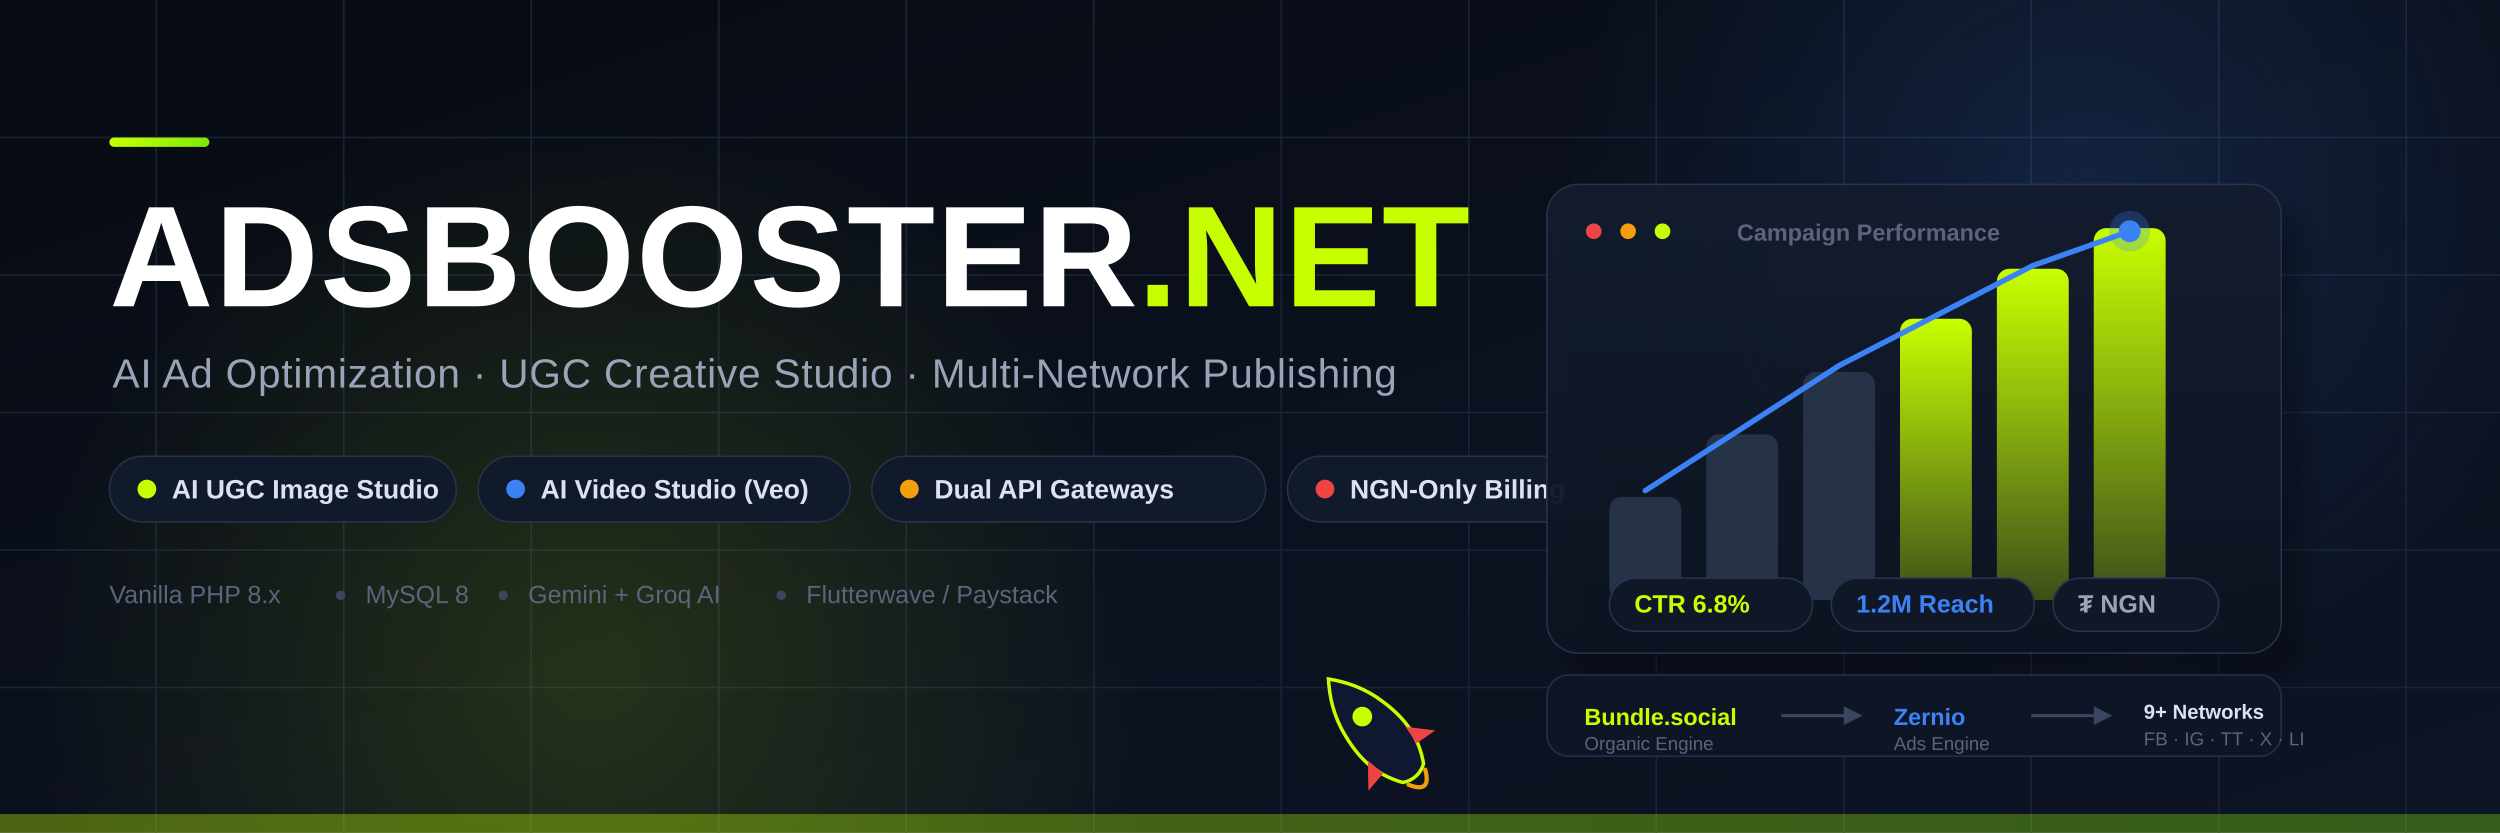
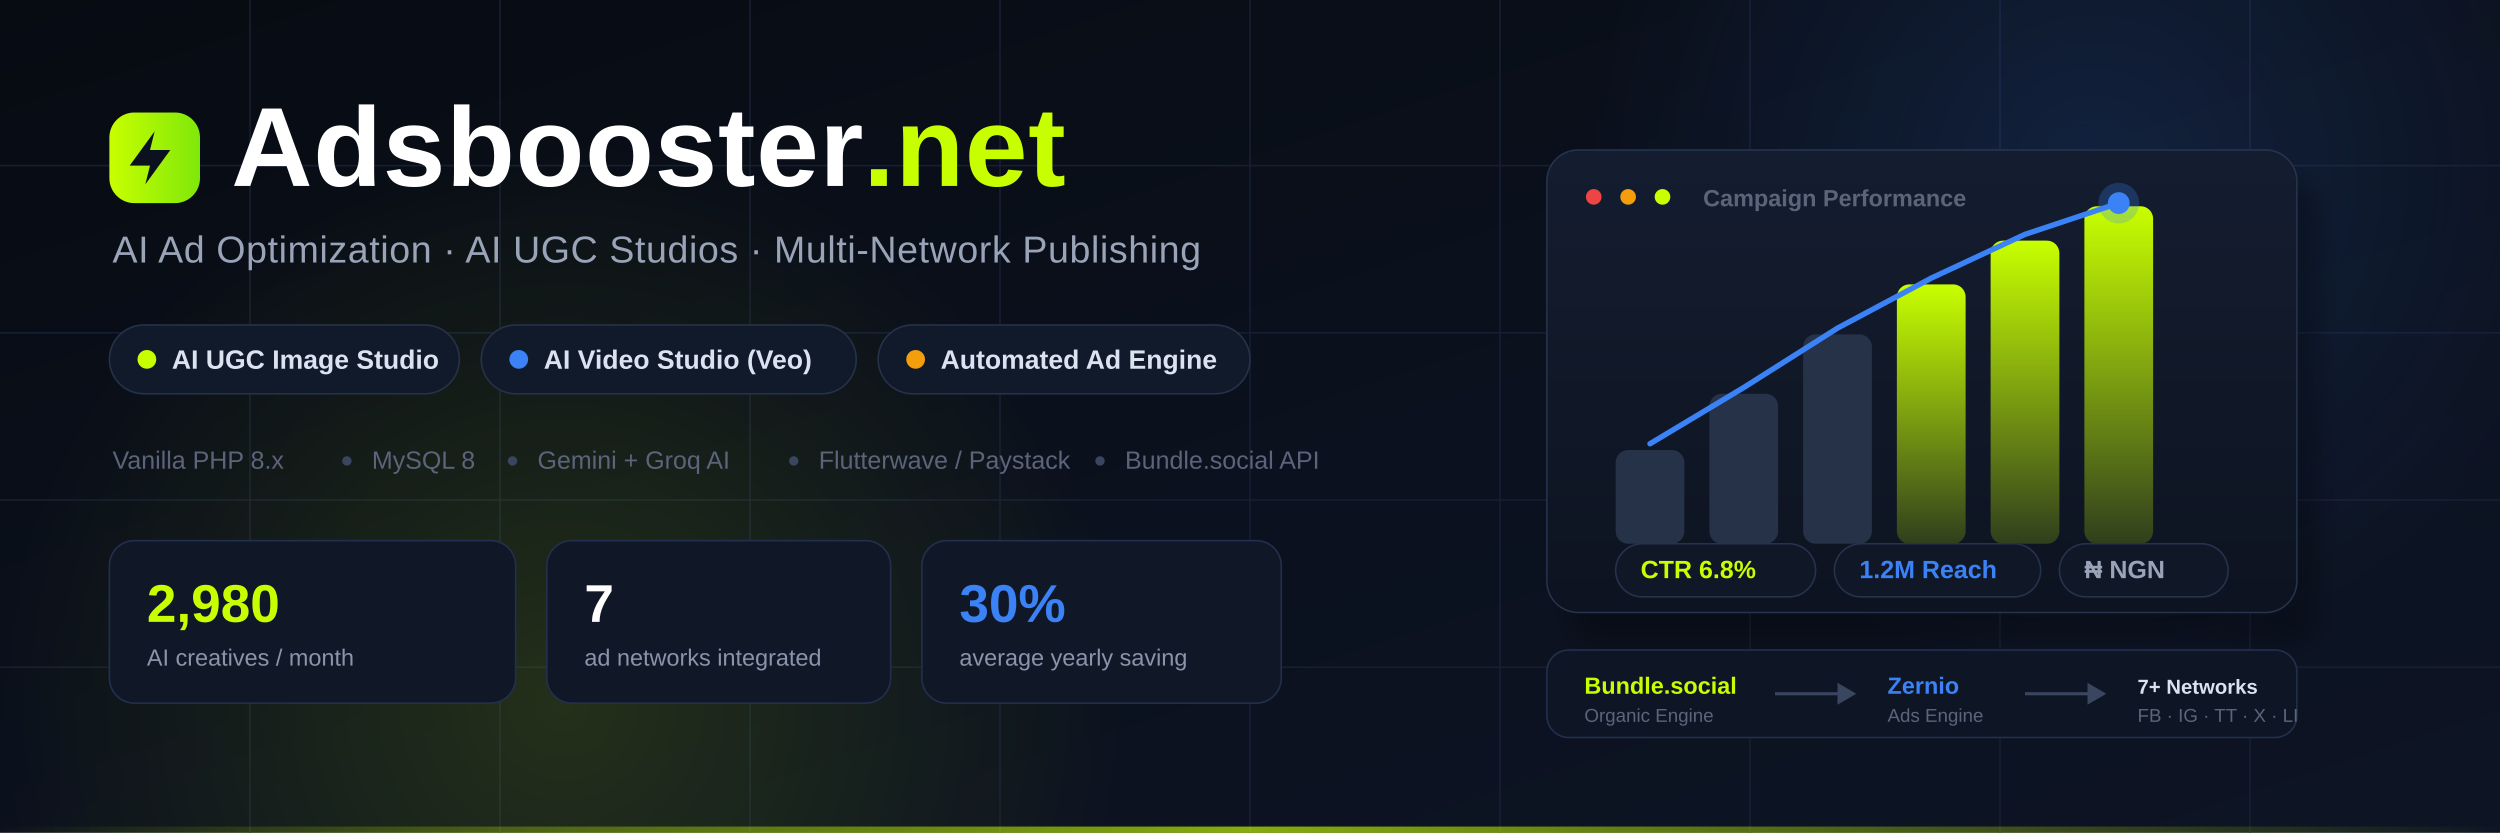
<svg xmlns="http://www.w3.org/2000/svg" viewBox="0 0 1600 533" font-family="Segoe UI, Arial, sans-serif">
  <defs>
    <linearGradient id="bg" x1="0" y1="0" x2="1" y2="1">
      <stop offset="0" stop-color="#070b12" />
      <stop offset="0.55" stop-color="#0b111e" />
      <stop offset="1" stop-color="#0d1424" />
    </linearGradient>
    <linearGradient id="lime" x1="0" y1="0" x2="1" y2="0">
      <stop offset="0" stop-color="#c8ff00" />
      <stop offset="1" stop-color="#7fe80a" />
    </linearGradient>
-     <linearGradient id="bar1" x1="0" y1="1" x2="0" y2="0">
-       <stop offset="0" stop-color="#c8ff00" stop-opacity="0.25" />
+     <linearGradient id="bar" x1="0" y1="1" x2="0" y2="0">
+       <stop offset="0" stop-color="#c8ff00" stop-opacity="0.18" />
      <stop offset="1" stop-color="#c8ff00" />
    </linearGradient>
    <linearGradient id="card" x1="0" y1="0" x2="0" y2="1">
-       <stop offset="0" stop-color="#131c2e" stop-opacity="0.95" />
-       <stop offset="1" stop-color="#0d1320" stop-opacity="0.95" />
+       <stop offset="0" stop-color="#141d30" />
+       <stop offset="1" stop-color="#0d1320" />
+     </linearGradient>
+     <linearGradient id="edge" x1="0" y1="0" x2="1" y2="0">
+       <stop offset="0" stop-color="#c8ff00" stop-opacity="0" />
+       <stop offset="0.5" stop-color="#c8ff00" stop-opacity="0.65" />
+       <stop offset="1" stop-color="#c8ff00" stop-opacity="0" />
    </linearGradient>
    <radialGradient id="glowLime" cx="0.5" cy="0.5" r="0.5">
-       <stop offset="0" stop-color="#c8ff00" stop-opacity="0.14" />
+       <stop offset="0" stop-color="#c8ff00" stop-opacity="0.13" />
      <stop offset="1" stop-color="#c8ff00" stop-opacity="0" />
    </radialGradient>
    <radialGradient id="glowBlue" cx="0.5" cy="0.5" r="0.5">
-       <stop offset="0" stop-color="#3b82f6" stop-opacity="0.16" />
+       <stop offset="0" stop-color="#3b82f6" stop-opacity="0.15" />
      <stop offset="1" stop-color="#3b82f6" stop-opacity="0" />
    </radialGradient>
    <filter id="soft" x="-40%" y="-40%" width="180%" height="180%">
-       <feGaussianBlur stdDeviation="7" />
+       <feGaussianBlur stdDeviation="8" />
    </filter>
  </defs>
  <rect width="1600" height="533" fill="url(#bg)" />
-   <g stroke="#1a2338" stroke-width="1">
-     <path d="M0 88 H1600 M0 176 H1600 M0 264 H1600 M0 352 H1600 M0 440 H1600" />
-     <path d="M100 0 V533 M220 0 V533 M340 0 V533 M460 0 V533 M580 0 V533 M700 0 V533 M820 0 V533 M940 0 V533 M1060 0 V533 M1180 0 V533 M1300 0 V533 M1420 0 V533 M1540 0 V533" />
+   <g stroke="#161f33" stroke-width="1">
+     <path d="M0 106 H1600 M0 213 H1600 M0 320 H1600 M0 427 H1600" />
+     <path d="M160 0 V533 M320 0 V533 M480 0 V533 M640 0 V533 M800 0 V533 M960 0 V533 M1120 0 V533 M1280 0 V533 M1440 0 V533" />
  </g>
-   <circle cx="1330" cy="120" r="330" fill="url(#glowBlue)" />
-   <circle cx="380" cy="430" r="360" fill="url(#glowLime)" />
+   <circle cx="1340" cy="110" r="330" fill="url(#glowBlue)" />
+   <circle cx="360" cy="450" r="360" fill="url(#glowLime)" />
  <g>
-     <rect x="70" y="88" width="64" height="6" rx="3" fill="url(#lime)" />
-     <text x="70" y="196" fill="#ffffff" font-size="92" font-weight="800" letter-spacing="1">ADSBOOSTER<tspan fill="#c8ff00">.NET</tspan>
+     <rect x="70" y="72" width="58" height="58" rx="16" fill="url(#lime)" />
+     <path d="M99 84 L83 106 L96 106 L93 118 L109 96 L96 96 Z" fill="#0b111e" />
+     <text x="148" y="119" fill="#ffffff" font-size="72" font-weight="800" letter-spacing="0.5">Adsbooster<tspan fill="#c8ff00">.net</tspan>
    </text>
-     <text x="72" y="248" fill="#9aa4b8" font-size="26" font-weight="400" letter-spacing="0.5">AI Ad Optimization · UGC Creative Studio · Multi-Network Publishing</text>
+     <text x="72" y="168" fill="#9aa4b8" font-size="24" font-weight="400" letter-spacing="0.4">AI Ad Optimization · AI UGC Studios · Multi-Network Publishing</text>
    <g font-size="17" font-weight="600">
-       <rect x="70" y="292" width="222" height="42" rx="21" fill="#111a2b" stroke="#253248" />
-       <circle cx="94" cy="313" r="6" fill="#c8ff00" />
-       <text x="110" y="319" fill="#dbe3f0">AI UGC Image Studio</text>
-       <rect x="306" y="292" width="238" height="42" rx="21" fill="#111a2b" stroke="#253248" />
-       <circle cx="330" cy="313" r="6" fill="#3b82f6" />
-       <text x="346" y="319" fill="#dbe3f0">AI Video Studio (Veo)</text>
-       <rect x="558" y="292" width="252" height="42" rx="21" fill="#111a2b" stroke="#253248" />
-       <circle cx="582" cy="313" r="6" fill="#f59e0b" />
-       <text x="598" y="319" fill="#dbe3f0">Dual API Gateways</text>
-       <rect x="824" y="292" width="210" height="42" rx="21" fill="#111a2b" stroke="#253248" />
-       <circle cx="848" cy="313" r="6" fill="#ef4444" />
-       <text x="864" y="319" fill="#dbe3f0">NGN-Only Billing</text>
+       <rect x="70" y="208" width="224" height="44" rx="22" fill="#111a2b" stroke="#253248" />
+       <circle cx="94" cy="230" r="6" fill="#c8ff00" />
+       <text x="110" y="236" fill="#dbe3f0">AI UGC Image Studio</text>
+       <rect x="308" y="208" width="240" height="44" rx="22" fill="#111a2b" stroke="#253248" />
+       <circle cx="332" cy="230" r="6" fill="#3b82f6" />
+       <text x="348" y="236" fill="#dbe3f0">AI Video Studio (Veo)</text>
+       <rect x="562" y="208" width="238" height="44" rx="22" fill="#111a2b" stroke="#253248" />
+       <circle cx="586" cy="230" r="6" fill="#f59e0b" />
+       <text x="602" y="236" fill="#dbe3f0">Automated Ad Engine</text>
    </g>
    <g font-size="16" fill="#5b647a" font-weight="500">
-       <text x="70" y="386">Vanilla PHP 8.x</text>
-       <circle cx="218" cy="381" r="3" fill="#3a4560" />
-       <text x="234" y="386">MySQL 8</text>
-       <circle cx="322" cy="381" r="3" fill="#3a4560" />
-       <text x="338" y="386">Gemini + Groq AI</text>
-       <circle cx="500" cy="381" r="3" fill="#3a4560" />
-       <text x="516" y="386">Flutterwave / Paystack</text>
+       <text x="72" y="300">Vanilla PHP 8.x</text>
+       <circle cx="222" cy="295" r="3" fill="#3a4560" />
+       <text x="238" y="300">MySQL 8</text>
+       <circle cx="328" cy="295" r="3" fill="#3a4560" />
+       <text x="344" y="300">Gemini + Groq AI</text>
+       <circle cx="508" cy="295" r="3" fill="#3a4560" />
+       <text x="524" y="300">Flutterwave / Paystack</text>
+       <circle cx="704" cy="295" r="3" fill="#3a4560" />
+       <text x="720" y="300">Bundle.social API</text>
+     </g>
+     <g>
+       <rect x="70" y="346" width="260" height="104" rx="16" fill="#101828" stroke="#223050" />
+       <text x="94" y="398" fill="#c8ff00" font-size="34" font-weight="800">2,980</text>
+       <text x="94" y="426" fill="#8a94aa" font-size="15" font-weight="500">AI creatives / month</text>
+       <rect x="350" y="346" width="220" height="104" rx="16" fill="#101828" stroke="#223050" />
+       <text x="374" y="398" fill="#ffffff" font-size="34" font-weight="800">7</text>
+       <text x="374" y="426" fill="#8a94aa" font-size="15" font-weight="500">ad networks integrated</text>
+       <rect x="590" y="346" width="230" height="104" rx="16" fill="#101828" stroke="#223050" />
+       <text x="614" y="398" fill="#3b82f6" font-size="34" font-weight="800">30%</text>
+       <text x="614" y="426" fill="#8a94aa" font-size="15" font-weight="500">average yearly saving</text>
    </g>
  </g>
-   <g transform="translate(990 118)">
+   <g transform="translate(990 96)">
    <g filter="url(#soft)" opacity="0.55">
-       <rect x="14" y="18" width="470" height="300" rx="20" fill="#000" opacity="0.5" />
+       <rect x="14" y="20" width="480" height="296" rx="20" fill="#000" opacity="0.5" />
    </g>
-     <rect x="0" y="0" width="470" height="300" rx="20" fill="url(#card)" stroke="#26334d" />
+     <rect x="0" y="0" width="480" height="296" rx="20" fill="url(#card)" stroke="#26334d" />
    <circle cx="30" cy="30" r="5" fill="#ef4444" />
    <circle cx="52" cy="30" r="5" fill="#f59e0b" />
    <circle cx="74" cy="30" r="5" fill="#c8ff00" />
-     <text x="290" y="36" fill="#5b647a" font-size="15" font-weight="600" text-anchor="end">Campaign Performance</text>
+     <text x="100" y="36" fill="#5b647a" font-size="15" font-weight="600">Campaign Performance</text>
    <g>
-       <rect x="40" y="200" width="46" height="66" rx="8" fill="#253248" />
-       <rect x="102" y="160" width="46" height="106" rx="8" fill="#253248" />
-       <rect x="164" y="120" width="46" height="146" rx="8" fill="#253248" />
-       <rect x="226" y="86" width="46" height="180" rx="8" fill="url(#bar1)" />
-       <rect x="288" y="54" width="46" height="212" rx="8" fill="url(#bar1)" />
-       <rect x="350" y="28" width="46" height="238" rx="8" fill="url(#bar1)" />
-       <polyline points="63,196 125,156 187,116 249,84 311,52 373,30" fill="none" stroke="#3b82f6" stroke-width="3.5" stroke-linecap="round" stroke-linejoin="round" />
-       <circle cx="373" cy="30" r="7" fill="#3b82f6" />
-       <circle cx="373" cy="30" r="13" fill="#3b82f6" opacity="0.25" />
+       <rect x="44" y="192" width="44" height="60" rx="8" fill="#253248" />
+       <rect x="104" y="156" width="44" height="96" rx="8" fill="#253248" />
+       <rect x="164" y="118" width="44" height="134" rx="8" fill="#253248" />
+       <rect x="224" y="86" width="44" height="166" rx="8" fill="url(#bar)" />
+       <rect x="284" y="58" width="44" height="194" rx="8" fill="url(#bar)" />
+       <rect x="344" y="36" width="44" height="216" rx="8" fill="url(#bar)" />
+       <polyline points="66,188 126,152 186,114 246,82 306,54 366,34" fill="none" stroke="#3b82f6" stroke-width="3.5" stroke-linecap="round" stroke-linejoin="round" />
+       <circle cx="366" cy="34" r="7" fill="#3b82f6" />
+       <circle cx="366" cy="34" r="13" fill="#3b82f6" opacity="0.25" />
    </g>
    <g font-size="16" font-weight="700">
-       <rect x="40" y="252" width="130" height="34" rx="17" fill="#101828" stroke="#26334d" />
-       <text x="56" y="274" fill="#c8ff00">CTR 6.8%</text>
-       <rect x="182" y="252" width="130" height="34" rx="17" fill="#101828" stroke="#26334d" />
-       <text x="198" y="274" fill="#3b82f6">1.2M Reach</text>
-       <rect x="324" y="252" width="106" height="34" rx="17" fill="#101828" stroke="#26334d" />
-       <text x="340" y="274" fill="#9aa4b8">₮ NGN</text>
+       <rect x="44" y="252" width="128" height="34" rx="17" fill="#101828" stroke="#26334d" />
+       <text x="60" y="274" fill="#c8ff00">CTR 6.8%</text>
+       <rect x="184" y="252" width="132" height="34" rx="17" fill="#101828" stroke="#26334d" />
+       <text x="200" y="274" fill="#3b82f6">1.2M Reach</text>
+       <rect x="328" y="252" width="108" height="34" rx="17" fill="#101828" stroke="#26334d" />
+       <text x="344" y="274" fill="#9aa4b8">₦ NGN</text>
    </g>
  </g>
-   <g transform="translate(990 456)" font-size="15" font-weight="600">
-     <rect x="0" y="-24" width="470" height="52" rx="14" fill="#0e1626" stroke="#223050" />
-     <text x="24" y="8" fill="#c8ff00">Bundle.social</text>
-     <text x="24" y="24" fill="#5b647a" font-size="12" font-weight="500">Organic Engine</text>
-     <line x1="150" y1="2" x2="196" y2="2" stroke="#3a4560" stroke-width="2" />
-     <path d="M190 -4 L202 2 L190 8 Z" fill="#3a4560" />
-     <text x="222" y="8" fill="#3b82f6">Zernio</text>
-     <text x="222" y="24" fill="#5b647a" font-size="12" font-weight="500">Ads Engine</text>
-     <line x1="310" y1="2" x2="356" y2="2" stroke="#3a4560" stroke-width="2" />
-     <path d="M350 -4 L362 2 L350 8 Z" fill="#3a4560" />
-     <text x="382" y="4" fill="#dbe3f0" font-size="13">9+ Networks</text>
-     <text x="382" y="21" fill="#5b647a" font-size="12" font-weight="500">FB · IG · TT · X · LI</text>
+   <g transform="translate(990 440)" font-size="15" font-weight="600">
+     <rect x="0" y="-24" width="480" height="56" rx="14" fill="#0e1626" stroke="#223050" />
+     <text x="24" y="4" fill="#c8ff00">Bundle.social</text>
+     <text x="24" y="22" fill="#5b647a" font-size="12" font-weight="500">Organic Engine</text>
+     <line x1="146" y1="4" x2="192" y2="4" stroke="#3a4560" stroke-width="2" />
+     <path d="M186 -3 L198 4 L186 11 Z" fill="#3a4560" />
+     <text x="218" y="4" fill="#3b82f6">Zernio</text>
+     <text x="218" y="22" fill="#5b647a" font-size="12" font-weight="500">Ads Engine</text>
+     <line x1="306" y1="4" x2="352" y2="4" stroke="#3a4560" stroke-width="2" />
+     <path d="M346 -3 L358 4 L346 11 Z" fill="#3a4560" />
+     <text x="378" y="4" fill="#dbe3f0" font-size="13">7+ Networks</text>
+     <text x="378" y="22" fill="#5b647a" font-size="12" font-weight="500">FB · IG · TT · X · LI</text>
  </g>
-   <g transform="translate(870 470) rotate(-42) scale(0.9)">
-     <path d="M0 46 C-10 30 -12 14 -8 -6 C-5 -22 2 -34 10 -44 C18 -34 25 -22 28 -6 C32 14 30 30 20 46 C14 50 6 50 0 46 Z" fill="#0f1830" stroke="#c8ff00" stroke-width="2.5" />
-     <circle cx="10" cy="-8" r="7" fill="#c8ff00" />
-     <path d="M-8 18 L-22 34 L-6 32 Z" fill="#ef4444" />
-     <path d="M28 18 L42 34 L26 32 Z" fill="#ef4444" />
-     <path d="M2 50 Q10 66 18 50" fill="none" stroke="#f59e0b" stroke-width="3" stroke-linecap="round" />
-   </g>
-   <rect x="0" y="521" width="1600" height="12" fill="url(#lime)" opacity="0.35" />
+   <rect x="0" y="529" width="1600" height="4" fill="url(#edge)" />
</svg>
